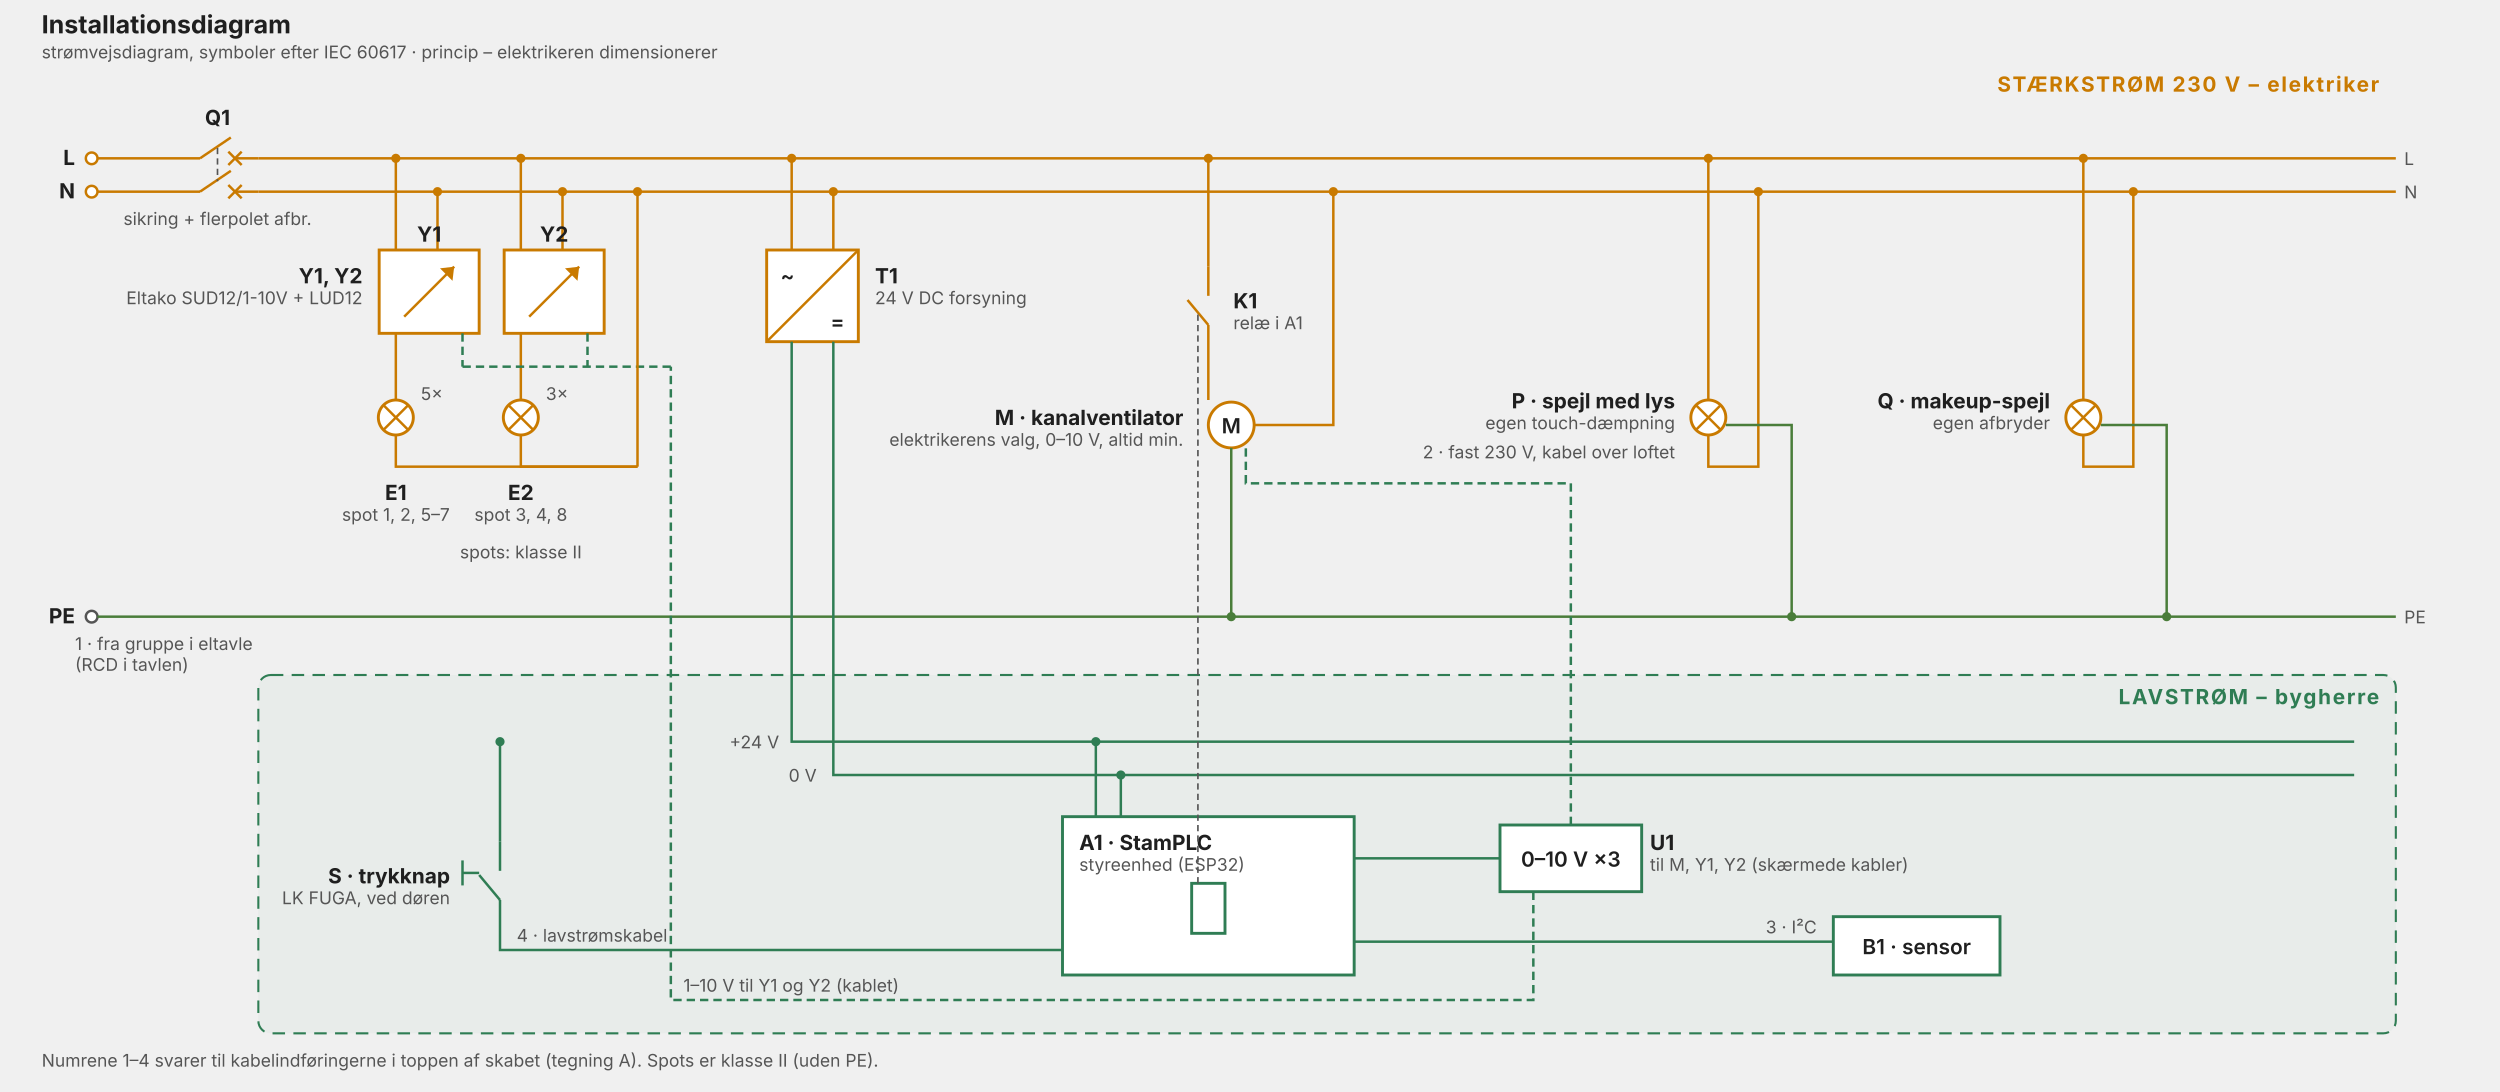
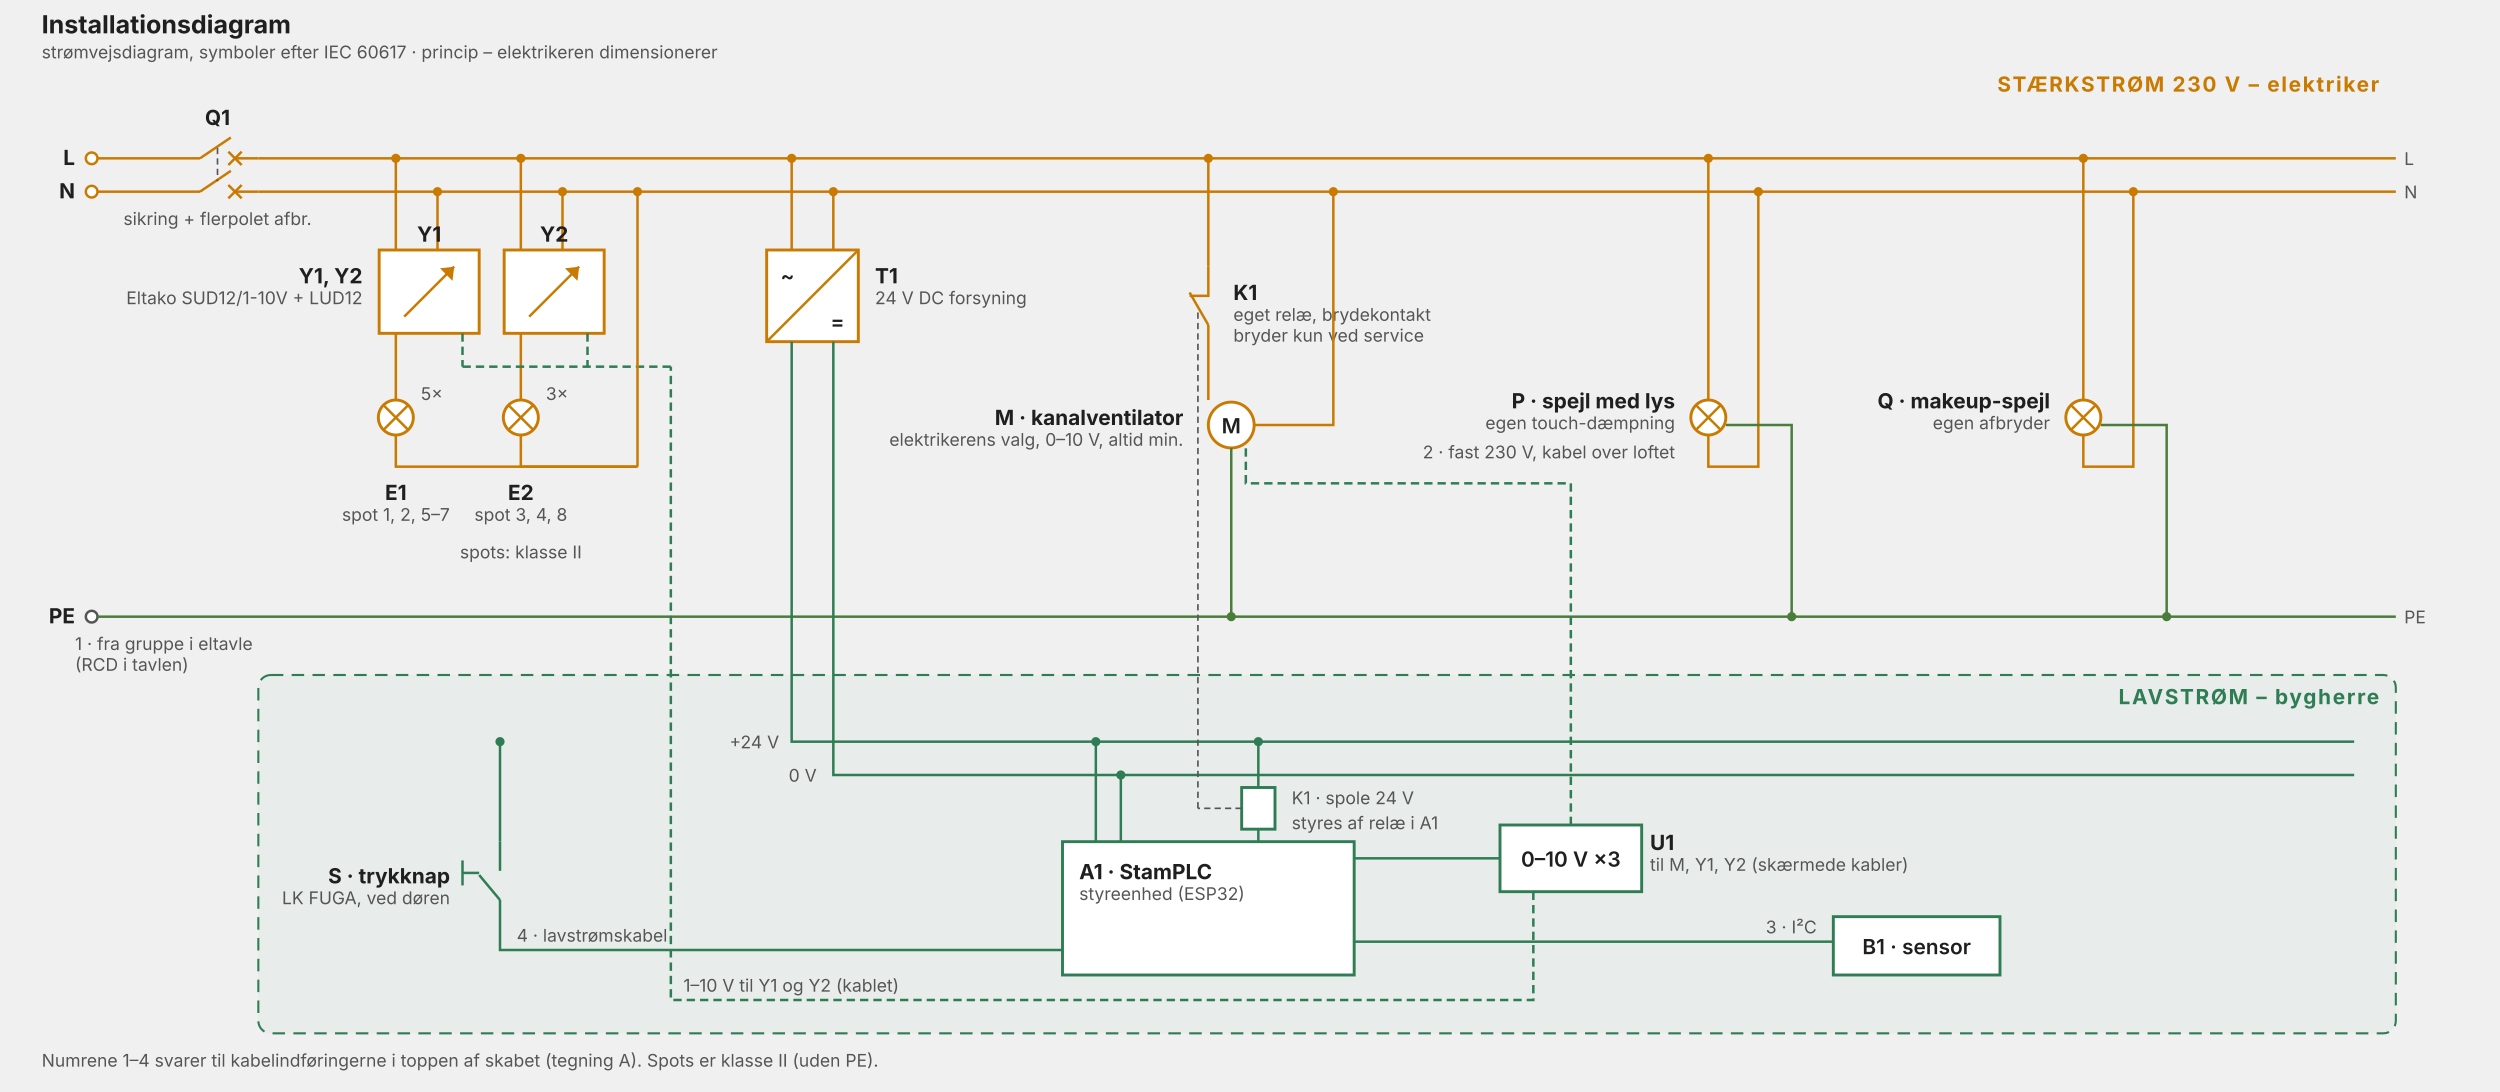
<svg xmlns="http://www.w3.org/2000/svg" viewBox="0 0 600 262" font-family="Inter, Arial, sans-serif">
  <defs>
    <marker id="pil" viewBox="0 0 10 10" refX="10" refY="5" markerWidth="5" markerHeight="5" orient="auto-start-reverse">
      <path d="M0 1 L10 5 L0 9 z" fill="#333" />
    </marker>
    <marker id="pil2" viewBox="0 0 10 10" refX="10" refY="5" markerWidth="6" markerHeight="6" orient="auto">
      <path d="M0 1 L10 5 L0 9 z" fill="#7aa3c8" />
    </marker>
    <marker id="pil3" viewBox="0 0 10 10" refX="10" refY="5" markerWidth="4" markerHeight="4" orient="auto">
      <path d="M0 1 L10 5 L0 9 z" fill="#555" />
    </marker>
    <pattern id="skrav" width="4" height="4" patternUnits="userSpaceOnUse" patternTransform="rotate(45)">
      <line x1="0" y1="0" x2="0" y2="4" stroke="#999" stroke-width=".6" />
    </pattern>
    <pattern id="ristm" width="3" height="3" patternUnits="userSpaceOnUse">
      <rect width="1.5" height="3" fill="#888" />
    </pattern>
  </defs>
  <style>
  .o { fill: none; stroke: #222; stroke-width: .5; }
  .skrav { fill: url(#skrav); stroke: #222; stroke-width: .6; }
  .plade { fill: #f1ead9; stroke: #222; stroke-width: .5; }
  .liste { fill: #e6dcc4; stroke: #777; stroke-width: .3; }
  .fast { fill: #f3f1ec; stroke: #444; stroke-width: .4; }
  .dor { fill: #cfdcd2; stroke: #3d423f; stroke-width: .7; }
  .bag { fill: none; stroke: #888; stroke-width: .35; stroke-dasharray: 2 1.4; }
  .inde { fill: #fff; stroke: #222; stroke-width: .6; }
  .laage { fill: #f3efe6; stroke: #222; stroke-width: .5; }
  .rist { fill: url(#ristm); stroke: #555; stroke-width: .3; }
  .skinne { fill: #e4e4e4; stroke: #777; stroke-width: .4; }
  .tynd { stroke: #999; stroke-width: .25; }
  .mod { fill: #fff; stroke-width: .8; }
  .mod2 { fill: #fff; fill-opacity: .55; stroke-width: .6; }
  .kappe { fill: #f6f6f4; stroke: #aaa; stroke-width: .3; }
  .kanal { stroke: #2f7d54; stroke-width: 2.2; stroke-opacity: .25; }
  .el { fill: none; stroke-width: .6; }
  .prikket { stroke-dasharray: 2 1.2; }
  .net { stroke-dasharray: .8 1.4; }
  .sym { fill: #fff; stroke-width: .7; }
  .kl { fill: #fff; stroke-width: .6; }
  .mek { stroke: #555; stroke-width: .4; stroke-dasharray: 1.5 1; }
  .lvzone { fill: #2f7d54; fill-opacity: .04; stroke: #2f7d54; stroke-width: .5; stroke-dasharray: 3 2; }
  .ref { font-size: 5px; font-weight: 700; fill: #1f1f1f; }
  .zone { stroke: #444; stroke-width: .5; stroke-dasharray: 3 2; }
  .hul { fill: #fff; stroke-width: .8; }
  .h { stroke: #555; stroke-width: .2; }
  .m { stroke: #333; stroke-width: .25; }
  .luft { fill: none; stroke: #7aa3c8; stroke-width: .7; stroke-dasharray: 2 1.5; }
  .boks { fill: #fff; stroke-width: .8; }
  .led { fill: none; stroke-width: .7; }
  .prik { stroke-dasharray: 1.5 1.5; }
  .t { font-size: 5px; font-weight: 600; fill: #1f1f1f; }
  .ts { font-size: 4.2px; fill: #555; }
  .mt { font-size: 4.4px; fill: #222; }
  .nr { font-size: 4.5px; font-weight: 700; fill: #333; text-anchor: middle; }
  .zt { font-size: 5px; font-weight: 700; letter-spacing: .4px; }
  .ov { font-size: 6px; font-weight: 700; fill: #1f1f1f; }
</style>
  <text x="10.0" y="8.0" class="ov" text-anchor="start">Installationsdiagram</text>
  <text x="10.0" y="14.0" class="ts" text-anchor="start">strømvejsdiagram, symboler efter IEC 60617 · princip – elektrikeren dimensionerer</text>
  <circle cx="22.0" cy="38.0" r="1.4" class="kl" style="stroke:#c97a00" />
  <text x="18.0" y="39.6" class="ref" text-anchor="end">L</text>
  <circle cx="22.0" cy="46.0" r="1.4" class="kl" style="stroke:#c97a00" />
  <text x="18.0" y="47.6" class="ref" text-anchor="end">N</text>
  <circle cx="22.0" cy="148.0" r="1.4" class="kl" style="stroke:#555" />
  <text x="18.0" y="149.6" class="ref" text-anchor="end">PE</text>
  <text x="18.0" y="156.0" class="ts" text-anchor="start">1 · fra gruppe i eltavle</text>
  <text x="18.0" y="161.0" class="ts" text-anchor="start">(RCD i tavlen)</text>
  <path d="M23.4 38 H42" class="el" style="stroke:#c97a00" />
  <path d="M23.4 46 H42" class="el" style="stroke:#c97a00" />
  <path d="M42 38 H48.0" class="el" style="stroke:#c97a00" />
  <path d="M56.4 38 H62" class="el" style="stroke:#c97a00" />
  <path d="M48.0 38 L55.4 33" class="el" style="stroke:#c97a00" />
  <path d="M54.8 36.4 L58.0 39.6 M58.0 36.4 L54.8 39.6" class="el" style="stroke:#c97a00" />
  <path d="M42 46 H48.0" class="el" style="stroke:#c97a00" />
  <path d="M56.4 46 H62" class="el" style="stroke:#c97a00" />
  <path d="M48.0 46 L55.4 41" class="el" style="stroke:#c97a00" />
  <path d="M54.8 44.4 L58.0 47.6 M58.0 44.4 L54.8 47.6" class="el" style="stroke:#c97a00" />
  <line x1="52.2" y1="35.5" x2="52.2" y2="43.5" class="mek" />
  <text x="52.2" y="30.0" class="ref" text-anchor="middle">Q1</text>
  <text x="52.2" y="54.0" class="ts" text-anchor="middle">sikring + flerpolet afbr.</text>
  <path d="M62 38 H575" class="el" style="stroke:#c97a00" />
  <path d="M62 46 H575" class="el" style="stroke:#c97a00" />
  <path d="M23.4 148 H575" class="el" style="stroke:#4a7d3a" />
  <text x="577.0" y="39.6" class="ts" text-anchor="start">L</text>
  <text x="577.0" y="47.6" class="ts" text-anchor="start">N</text>
  <text x="577.0" y="149.6" class="ts" text-anchor="start">PE</text>
  <circle cx="95.0" cy="38.0" r="1.1" fill="#c97a00" />
  <circle cx="105.0" cy="46.0" r="1.1" fill="#c97a00" />
  <path d="M95 38 V60" class="el" style="stroke:#c97a00" />
  <path d="M105 46 V60" class="el" style="stroke:#c97a00" />
  <rect x="91" y="60" width="24" height="20" class="sym" style="stroke:#c97a00" />
  <path d="M97 76 L109 64" class="el" style="stroke:#c97a00" />
  <path d="M109 64 l-3.4 .4 l3 3 z" fill="#c97a00" />
  <text x="103.0" y="58.0" class="ref" text-anchor="middle">Y1</text>
  <path d="M95 80 V96" class="el" style="stroke:#c97a00" />
  <circle cx="95" cy="100.2" r="4.2" class="sym" style="stroke:#c97a00" />
  <path d="M92.06 97.26 L97.94 103.14 M97.94 97.26 L92.06 103.14" class="el" style="stroke:#c97a00" />
  <path d="M95 104.4 V112 H153" class="el" style="stroke:#c97a00" />
  <text x="101.0" y="96.0" class="ts" text-anchor="start">5×</text>
  <text x="95.0" y="120.0" class="ref" text-anchor="middle">E1</text>
  <text x="95.0" y="125.0" class="ts" text-anchor="middle">spot 1, 2, 5–7</text>
  <path d="M111 80 V88" class="el prikket" style="stroke:#2f7d54" />
  <circle cx="125.0" cy="38.0" r="1.1" fill="#c97a00" />
  <circle cx="135.0" cy="46.0" r="1.1" fill="#c97a00" />
  <path d="M125 38 V60" class="el" style="stroke:#c97a00" />
  <path d="M135 46 V60" class="el" style="stroke:#c97a00" />
  <rect x="121" y="60" width="24" height="20" class="sym" style="stroke:#c97a00" />
  <path d="M127 76 L139 64" class="el" style="stroke:#c97a00" />
  <path d="M139 64 l-3.4 .4 l3 3 z" fill="#c97a00" />
  <text x="133.0" y="58.0" class="ref" text-anchor="middle">Y2</text>
  <path d="M125 80 V96" class="el" style="stroke:#c97a00" />
  <circle cx="125" cy="100.2" r="4.2" class="sym" style="stroke:#c97a00" />
  <path d="M122.06 97.26 L127.94 103.14 M127.94 97.26 L122.06 103.14" class="el" style="stroke:#c97a00" />
  <path d="M125 104.4 V112 H153" class="el" style="stroke:#c97a00" />
  <text x="131.0" y="96.0" class="ts" text-anchor="start">3×</text>
  <text x="125.0" y="120.0" class="ref" text-anchor="middle">E2</text>
  <text x="125.0" y="125.0" class="ts" text-anchor="middle">spot 3, 4, 8</text>
  <path d="M141 80 V88" class="el prikket" style="stroke:#2f7d54" />
  <path d="M111 88 H161" class="el prikket" style="stroke:#2f7d54" />
  <path d="M153 112 V46" class="el" style="stroke:#c97a00" />
  <circle cx="153.0" cy="46.0" r="1.1" fill="#c97a00" />
  <text x="87.0" y="68.0" class="ref" text-anchor="end">Y1, Y2</text>
  <text x="87.0" y="73.0" class="ts" text-anchor="end">Eltako SUD12/1-10V + LUD12</text>
  <text x="125.0" y="134.0" class="ts" text-anchor="middle">spots: klasse II</text>
  <circle cx="190.0" cy="38.0" r="1.1" fill="#c97a00" />
  <circle cx="200.0" cy="46.0" r="1.1" fill="#c97a00" />
  <path d="M190 38 V60" class="el" style="stroke:#c97a00" />
  <path d="M200 46 V60" class="el" style="stroke:#c97a00" />
  <rect x="184" y="60" width="22" height="22" class="sym" style="stroke:#c97a00" />
  <path d="M184 82 L206 60" class="el" style="stroke:#c97a00" />
  <text x="189.0" y="68.0" class="t" text-anchor="middle">~</text>
  <text x="201.0" y="79.0" class="t" text-anchor="middle">=</text>
  <line x1="212" y1="148" x2="212" y2="148" />
  <text x="210.0" y="68.0" class="ref" text-anchor="start">T1</text>
  <text x="210.0" y="73.0" class="ts" text-anchor="start">24 V DC forsyning</text>
  <circle cx="290.0" cy="38.0" r="1.1" fill="#c97a00" />
  <path d="M290 38 V64" class="el" style="stroke:#c97a00" />
-   <path d="M290 64 V71.0" class="el" style="stroke:#c97a00" />
+   <path d="M290 64 V71.0 H285.5" class="el" style="stroke:#c97a00" />
  <path d="M290 78.0 V84" class="el" style="stroke:#c97a00" />
-   <path d="M290 78.0 L285 72.0" class="el" style="stroke:#c97a00" />
-   <text x="296.0" y="74.0" class="ref" text-anchor="start">K1</text>
-   <text x="296.0" y="79.0" class="ts" text-anchor="start">relæ i A1</text>
+   <path d="M290 78.0 L285.5 70.2" class="el" style="stroke:#c97a00" />
+   <text x="296.0" y="72.0" class="ref" text-anchor="start">K1</text>
+   <text x="296.0" y="77.0" class="ts" text-anchor="start">eget relæ, brydekontakt</text>
+   <text x="296.0" y="82.0" class="ts" text-anchor="start">bryder kun ved service</text>
  <path d="M290 84 V96" class="el" style="stroke:#c97a00" />
  <circle cx="295.5" cy="102" r="5.5" class="sym" style="stroke:#c97a00" />
  <text x="295.5" y="104.0" class="t" text-anchor="middle">M</text>
  <text x="295.5" y="117.0" class="ts" text-anchor="middle" />
  <path d="M301 102 H320 V46" class="el" style="stroke:#c97a00" />
  <circle cx="320.0" cy="46.0" r="1.1" fill="#c97a00" />
  <path d="M295.5 107.5 V148" class="el" style="stroke:#4a7d3a" />
  <circle cx="295.5" cy="148.0" r="1.1" fill="#4a7d3a" />
  <text x="284.0" y="102.0" class="ref" text-anchor="end">M · kanalventilator</text>
  <text x="284.0" y="107.0" class="ts" text-anchor="end">elektrikerens valg, 0–10 V, altid min.</text>
  <circle cx="410.0" cy="38.0" r="1.1" fill="#c97a00" />
  <path d="M410 38 V96" class="el" style="stroke:#c97a00" />
  <circle cx="410" cy="100.2" r="4.2" class="sym" style="stroke:#c97a00" />
  <path d="M407.06 97.26 L412.94 103.14 M412.94 97.26 L407.06 103.14" class="el" style="stroke:#c97a00" />
  <path d="M410 104.4 V112 H422 V46" class="el" style="stroke:#c97a00" />
  <circle cx="422.0" cy="46.0" r="1.1" fill="#c97a00" />
  <path d="M414.2 102 H430 V148" class="el" style="stroke:#4a7d3a" />
  <circle cx="430.0" cy="148.0" r="1.1" fill="#4a7d3a" />
  <text x="402.0" y="98.0" class="ref" text-anchor="end">P · spejl med lys</text>
  <text x="402.0" y="103.0" class="ts" text-anchor="end">egen touch-dæmpning</text>
  <circle cx="500.0" cy="38.0" r="1.1" fill="#c97a00" />
  <path d="M500 38 V96" class="el" style="stroke:#c97a00" />
  <circle cx="500" cy="100.2" r="4.2" class="sym" style="stroke:#c97a00" />
  <path d="M497.06 97.26 L502.94 103.14 M502.94 97.26 L497.06 103.14" class="el" style="stroke:#c97a00" />
  <path d="M500 104.4 V112 H512 V46" class="el" style="stroke:#c97a00" />
  <circle cx="512.0" cy="46.0" r="1.1" fill="#c97a00" />
  <path d="M504.2 102 H520 V148" class="el" style="stroke:#4a7d3a" />
  <circle cx="520.0" cy="148.0" r="1.1" fill="#4a7d3a" />
  <text x="492.0" y="98.0" class="ref" text-anchor="end">Q · makeup-spejl</text>
  <text x="492.0" y="103.0" class="ts" text-anchor="end">egen afbryder</text>
  <text x="402.0" y="110.0" class="ts" text-anchor="end">2 · fast 230 V, kabel over loftet</text>
  <rect x="62" y="162" width="513" height="86" rx="3" class="lvzone" />
  <text x="571" y="169" class="zt" text-anchor="end" style="fill:#2f7d54">LAVSTRØM – bygherre</text>
  <text x="571" y="22" class="zt" text-anchor="end" style="fill:#c97a00">STÆRKSTRØM 230 V – elektriker</text>
  <path d="M190 82 V178 H565" class="el" style="stroke:#2f7d54" />
  <path d="M200 82 V186 H565" class="el" style="stroke:#2f7d54" />
  <text x="187.0" y="179.6" class="ts" text-anchor="end">+24 V</text>
  <text x="196.0" y="187.6" class="ts" text-anchor="end">0 V</text>
-   <rect x="255" y="196" width="70" height="38" class="sym" style="stroke:#2f7d54" />
-   <text x="259.0" y="204.0" class="ref" text-anchor="start">A1 · StamPLC</text>
-   <text x="259.0" y="209.0" class="ts" text-anchor="start">styreenhed (ESP32)</text>
-   <path d="M263 178 V196" class="el" style="stroke:#2f7d54" />
+   <rect x="255" y="202" width="70" height="32" class="sym" style="stroke:#2f7d54" />
+   <text x="259.0" y="211.0" class="ref" text-anchor="start">A1 · StamPLC</text>
+   <text x="259.0" y="216.0" class="ts" text-anchor="start">styreenhed (ESP32)</text>
+   <path d="M263 178 V202" class="el" style="stroke:#2f7d54" />
  <circle cx="263.0" cy="178.0" r="1.1" fill="#2f7d54" />
-   <path d="M269 186 V196" class="el" style="stroke:#2f7d54" />
+   <path d="M269 186 V202" class="el" style="stroke:#2f7d54" />
  <circle cx="269.0" cy="186.0" r="1.1" fill="#2f7d54" />
-   <rect x="286" y="212" width="8" height="12" class="sym" style="stroke:#2f7d54" />
-   <line x1="287.5" y1="212" x2="287.5" y2="74.5" class="mek" />
+   <rect x="298" y="189" width="8" height="10" class="sym" style="stroke:#2f7d54" />
+   <path d="M302 178 V189" class="el" style="stroke:#2f7d54" />
+   <circle cx="302.0" cy="178.0" r="1.1" fill="#2f7d54" />
+   <path d="M302 199 V202" class="el" style="stroke:#2f7d54" />
+   <line x1="298" y1="194" x2="287.5" y2="194" class="mek" />
+   <line x1="287.5" y1="194" x2="287.5" y2="74.5" class="mek" />
+   <text x="310.0" y="193.0" class="ts" text-anchor="start">K1 · spole 24 V</text>
+   <text x="310.0" y="199.0" class="ts" text-anchor="start">styres af relæ i A1</text>
  <path d="M120 178 V202" class="el" style="stroke:#2f7d54" />
  <circle cx="120.0" cy="178.0" r="1.1" fill="#2f7d54" />
  <path d="M120 202 V209.0" class="el" style="stroke:#2f7d54" />
  <path d="M120 216.0 V222" class="el" style="stroke:#2f7d54" />
  <path d="M120 216.0 L115 210.0" class="el" style="stroke:#2f7d54" />
  <path d="M111 209.5 H115 M111 206.5 V212.5" class="el" style="stroke:#2f7d54" />
  <path d="M120 222 V228 H255" class="el" style="stroke:#2f7d54" />
  <text x="108.0" y="212.0" class="ref" text-anchor="end">S · trykknap</text>
  <text x="108.0" y="217.0" class="ts" text-anchor="end">LK FUGA, ved døren</text>
  <text x="124.0" y="226.0" class="ts" text-anchor="start">4 · lavstrømskabel</text>
  <rect x="360" y="198" width="34" height="16" class="sym" style="stroke:#2f7d54" />
  <text x="377.0" y="208.0" class="t" text-anchor="middle">0–10 V ×3</text>
  <path d="M325 206 H360" class="el" style="stroke:#2f7d54" />
  <path d="M377 198 V116 H299 V106.5" class="el prikket" style="stroke:#2f7d54" />
  <path d="M368 214 V240 H161 V88" class="el prikket" style="stroke:#2f7d54" />
  <text x="164.0" y="238.0" class="ts" text-anchor="start">1–10 V til Y1 og Y2 (kablet)</text>
  <text x="396.0" y="204.0" class="ref" text-anchor="start">U1</text>
  <text x="396.0" y="209.0" class="ts" text-anchor="start">til M, Y1, Y2 (skærmede kabler)</text>
  <rect x="440" y="220" width="40" height="14" class="sym" style="stroke:#2f7d54" />
  <text x="460.0" y="229.0" class="t" text-anchor="middle">B1 · sensor</text>
  <path d="M325 226 H440" class="el" style="stroke:#2f7d54" />
  <text x="436.0" y="224.0" class="ts" text-anchor="end">3 · I²C</text>
  <text x="10.0" y="256.0" class="ts" text-anchor="start">Numrene 1–4 svarer til kabelindføringerne i toppen af skabet (tegning A). Spots er klasse II (uden PE).</text>
</svg>
